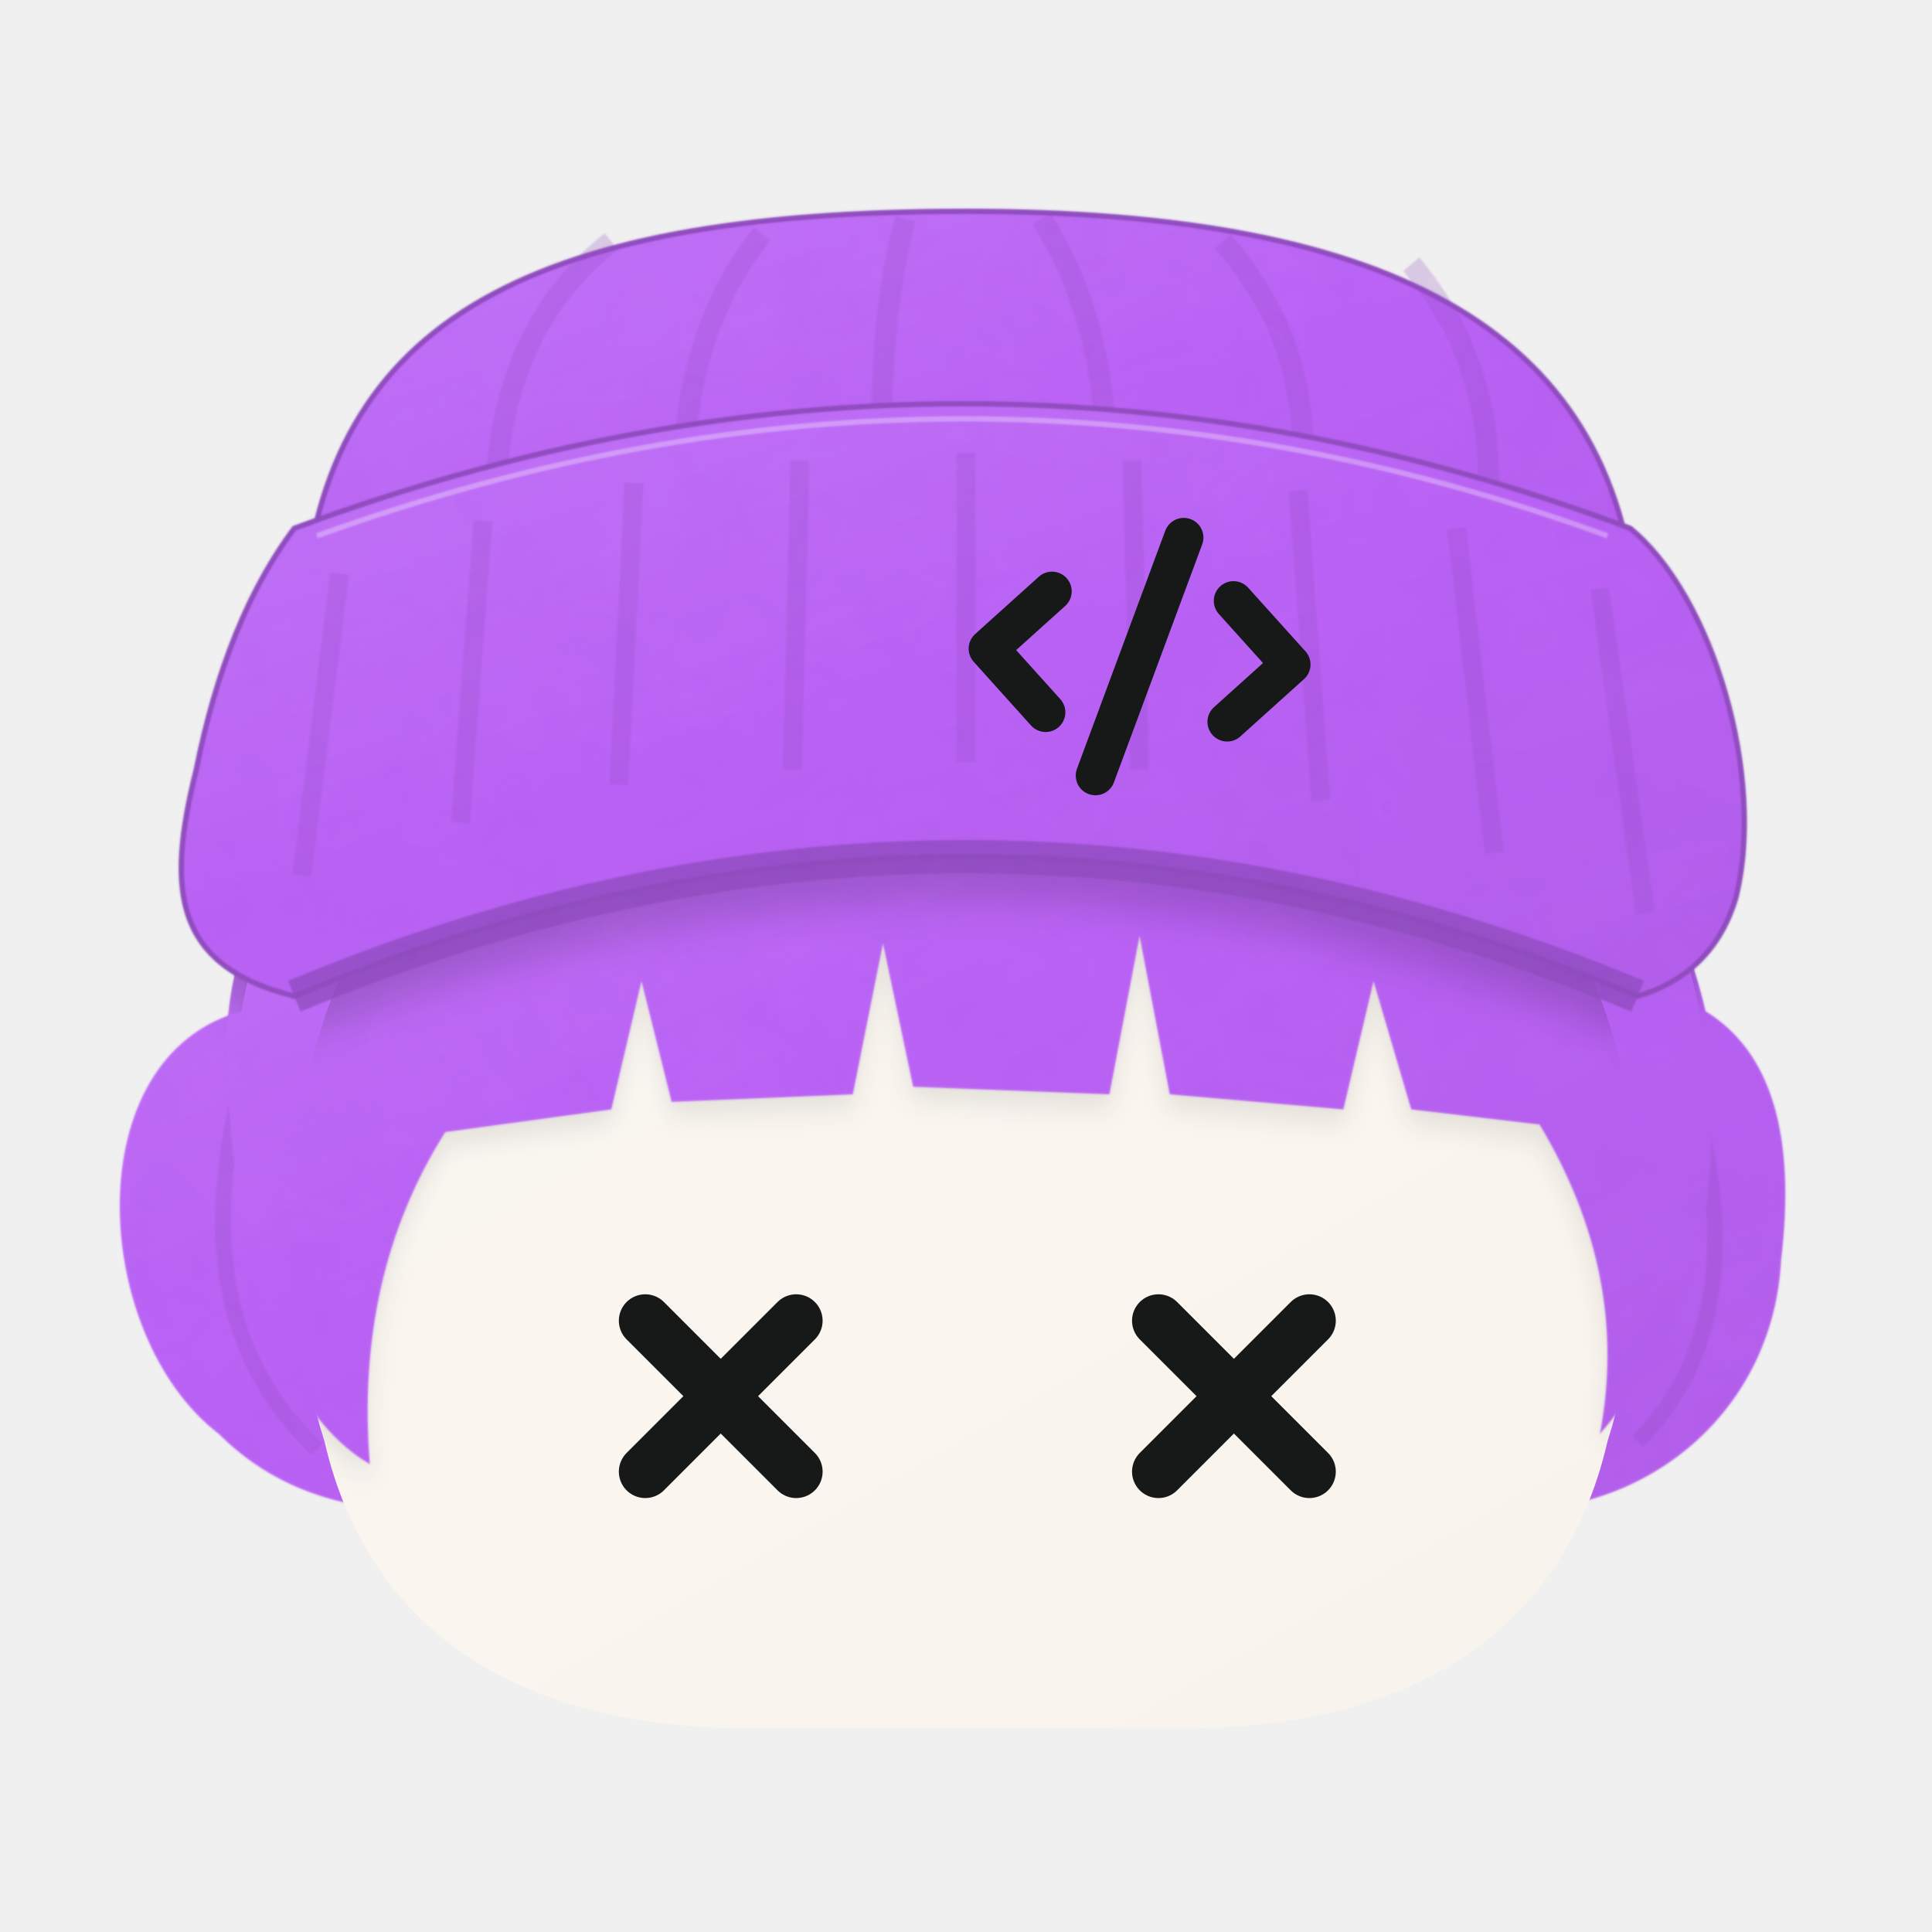
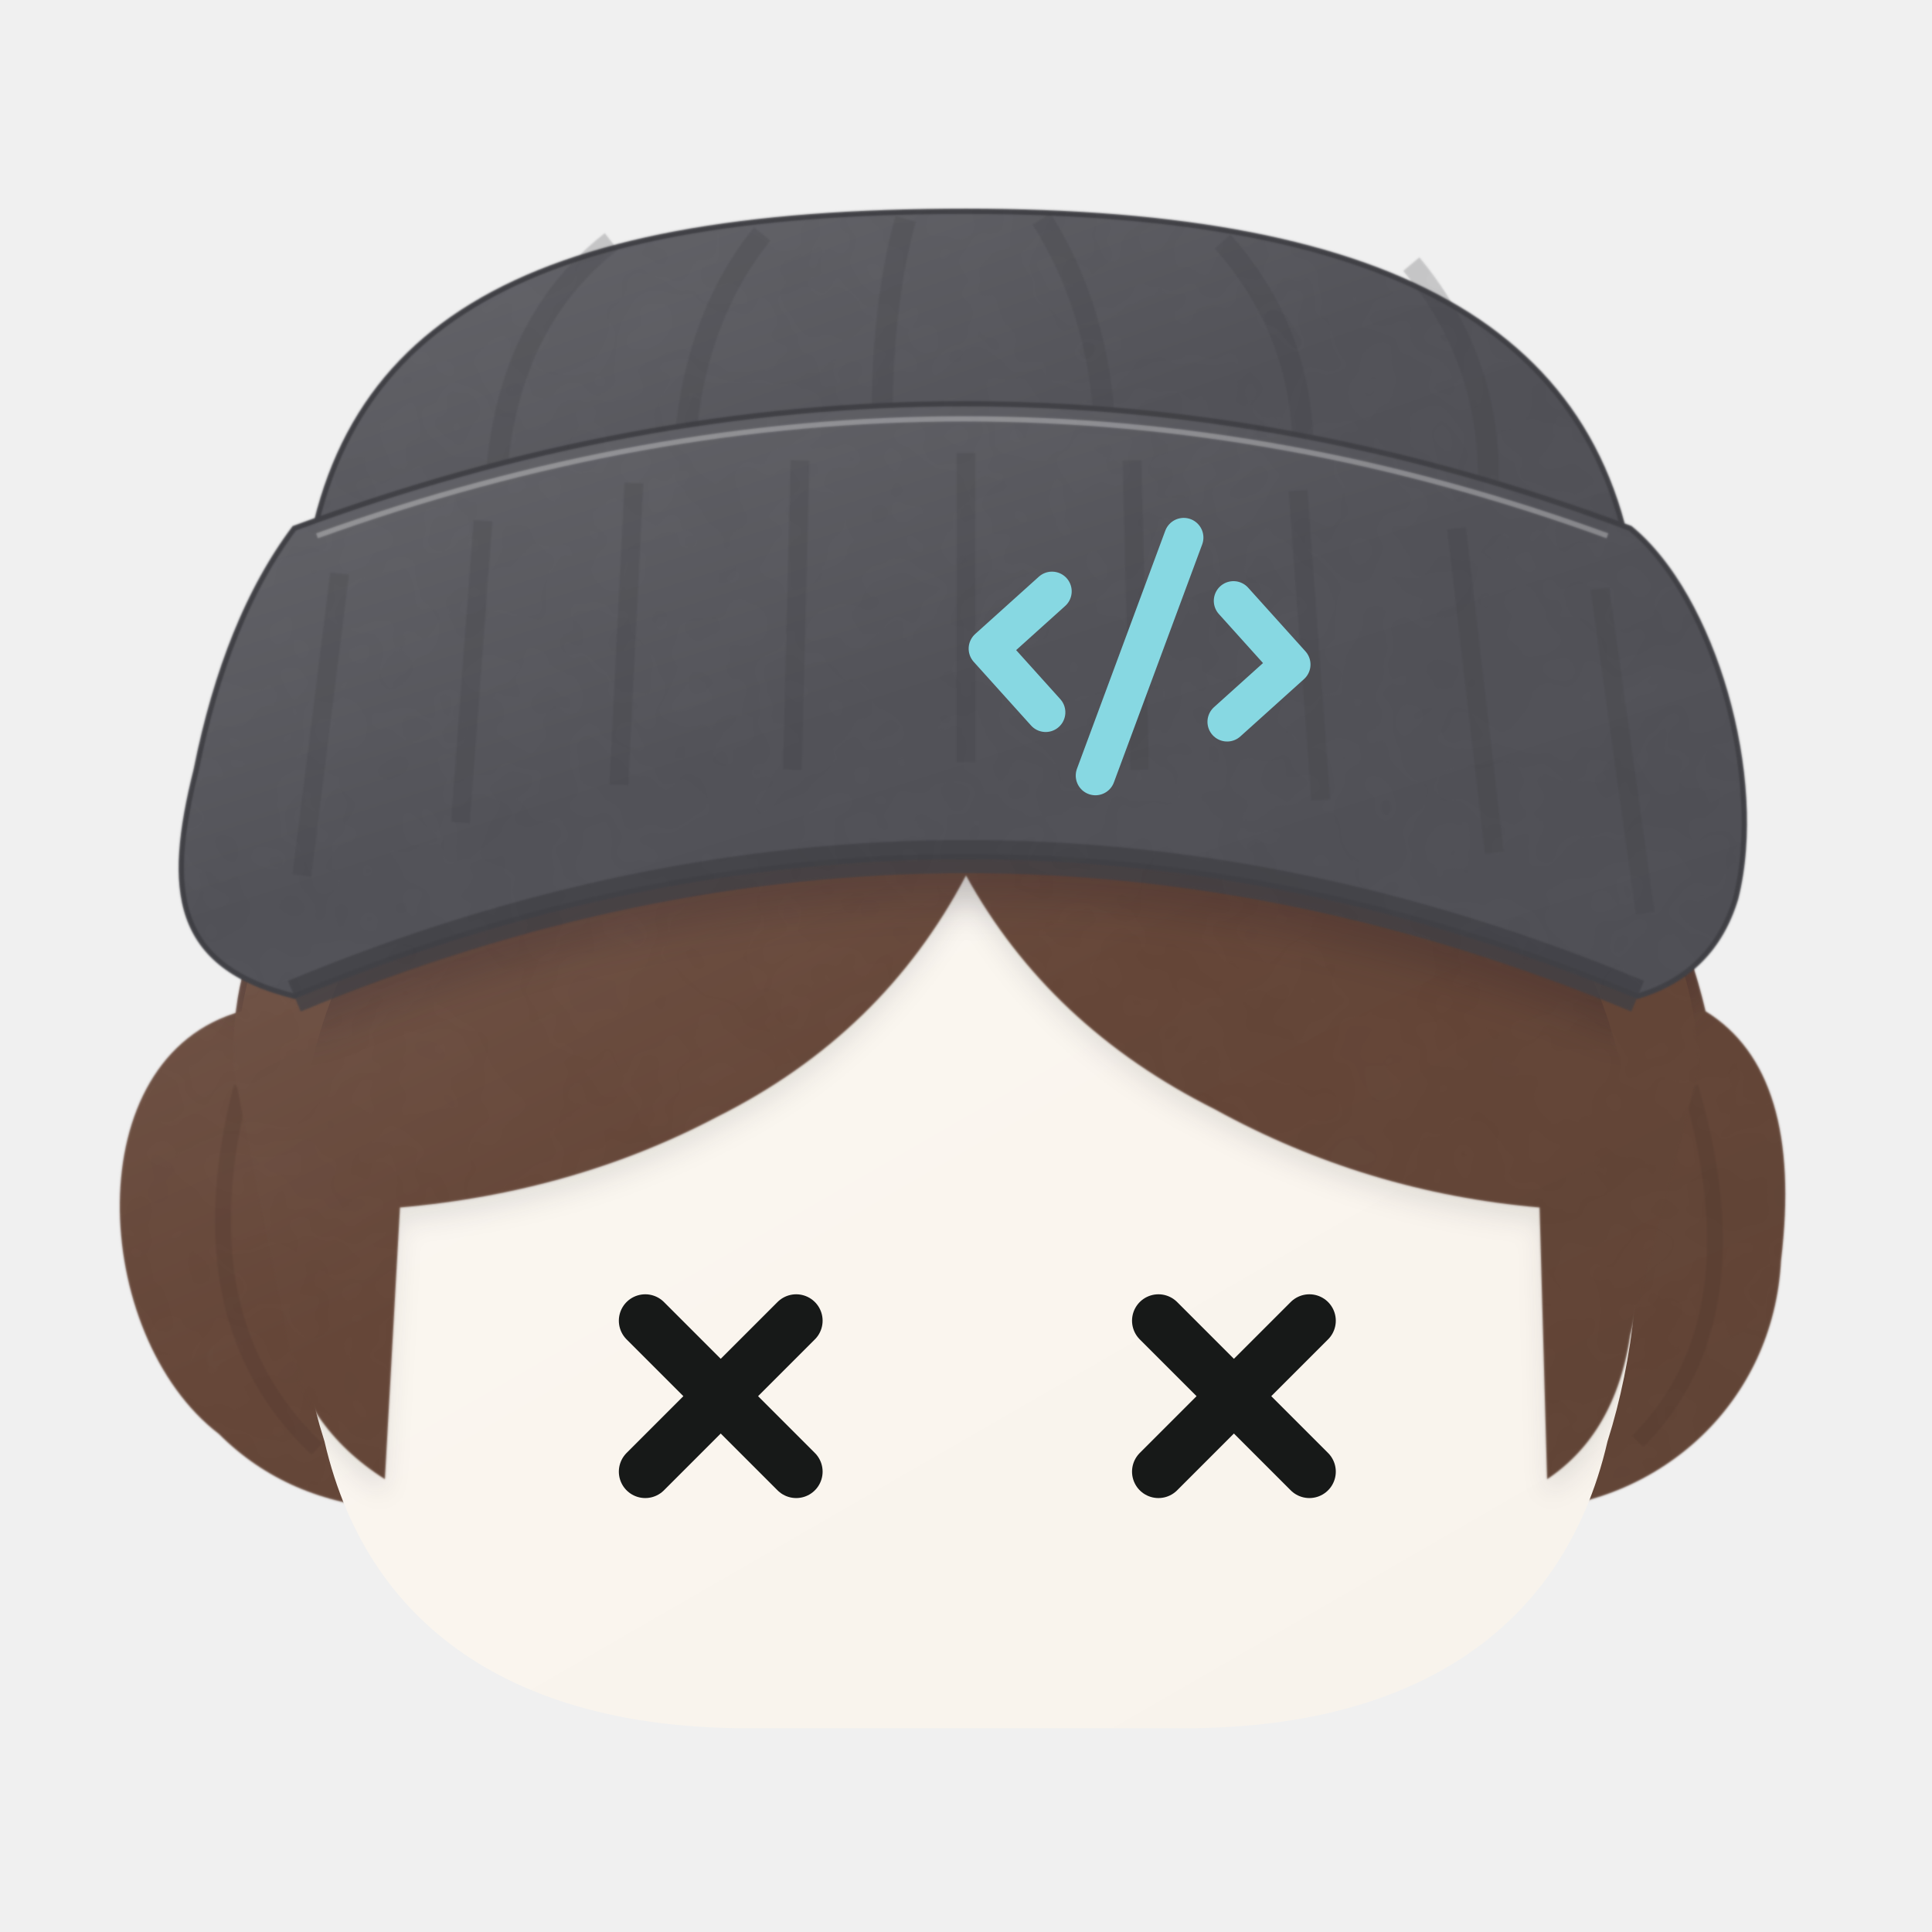
<svg xmlns="http://www.w3.org/2000/svg" viewBox="0 0 256 256" width="256" height="256" role="img">
  <defs>
-     <clipPath id="avatar-contact-receiver-fringe-hair-crop-face-round" clipPathUnits="userSpaceOnUse">
+     <clipPath id="avatar-contact-receiver-fringe-hair-curtain-face-round" clipPathUnits="userSpaceOnUse">
      <path d="M48 124C38 140 36 169 43 191C49 217 70 229 99 229H157C186 229 207 217 213 191C220 169 218 140 208 124C185 105 71 105 48 124Z" fill="#000000" />
    </clipPath>
-     <filter id="avatar-contact-shadow-fringe-hair-crop-face-round" filterUnits="userSpaceOnUse" x="0" y="0" width="256" height="256" color-interpolation-filters="sRGB">
+     <filter id="avatar-contact-shadow-fringe-hair-curtain-face-round" filterUnits="userSpaceOnUse" x="0" y="0" width="256" height="256" color-interpolation-filters="sRGB">
      <feGaussianBlur in="SourceAlpha" stdDeviation="1.6" />
      <feOffset dy="2" result="contact-alpha" />
      <feFlood flood-color="#201a28" flood-opacity="0.09" />
      <feComposite in2="contact-alpha" operator="in" />
    </filter>
-     <clipPath id="avatar-contact-receiver-hat-hat-beanie-hair-crop-hair-crop-back-face-round" clipPathUnits="userSpaceOnUse">
+     <clipPath id="avatar-contact-receiver-hat-hat-beanie-hair-curtain-hair-crop-back-face-round" clipPathUnits="userSpaceOnUse">
      <path d="M48 124C38 140 36 169 43 191C49 217 70 229 99 229H157C186 229 207 217 213 191C220 169 218 140 208 124C185 105 71 105 48 124Z" fill="#000000" />
-       <path d="M30 141C29 103 68 83 127 83C184 83 224 102 226 141Q230 169 212 190Q216 169 204 149L187 147L182 130L178 147L155 145L151 124L147 145L121 144L117 125L113 145L89 146L85 130L81 147L59 150Q47 169 49 194Q32 184 30 141Z" fill="#000000" />
+       <path d="M31 142C29 106 68 85 128 85C188 85 225 107 225 142L216 177Q214 190 205 196L204 160Q181 158 161 147Q139 136 128 116Q117 137 95 148Q76 158 53 160L51 196Q40 189 38 177Z" fill="#000000" />
      <path d="M32 134C10 140 12 177 29 190Q38 199 52 200H203C220 199 235 186 236 167Q239 142 226 134C216 92 181 84 128 84C75 84 39 94 32 134Z" fill="#000000" />
      <path d="M32 144Q24 175 42 192M224 144Q233 175 217 191" fill="none" stroke="#000000" stroke-width="2.1" stroke-opacity="0.25" />
    </clipPath>
-     <filter id="avatar-contact-shadow-hat-hat-beanie-hair-crop-hair-crop-back-face-round" filterUnits="userSpaceOnUse" x="0" y="0" width="256" height="256" color-interpolation-filters="sRGB">
+     <filter id="avatar-contact-shadow-hat-hat-beanie-hair-curtain-hair-crop-back-face-round" filterUnits="userSpaceOnUse" x="0" y="0" width="256" height="256" color-interpolation-filters="sRGB">
      <feGaussianBlur in="SourceAlpha" stdDeviation="2.4" />
      <feOffset dy="4" result="contact-alpha" />
      <feFlood flood-color="#201a28" flood-opacity="0.19" />
      <feComposite in2="contact-alpha" operator="in" />
    </filter>
    <filter id="avatar-soft-material-v1" x="-2%" y="-2%" width="104%" height="104%" color-interpolation-filters="sRGB">
      <feTurbulence type="fractalNoise" baseFrequency="0.08" numOctaves="3" seed="17" result="grain" />
      <feColorMatrix in="grain" type="matrix" values="0.213 0.715 0.072 0 0 0.213 0.715 0.072 0 0 0.213 0.715 0.072 0 0 0 0 0 0.03 0" result="faint-grain" />
      <feComposite in="faint-grain" in2="SourceGraphic" operator="in" result="clipped-grain" />
      <feBlend in="SourceGraphic" in2="clipped-grain" mode="soft-light" result="material" />
      <feGaussianBlur in="material" stdDeviation="0.16" />
    </filter>
    <linearGradient id="avatar-face-faf5ee" x1="0%" y1="0%" x2="85%" y2="100%">
      <stop offset="0%" stop-color="#fbf8f2" />
      <stop offset="52%" stop-color="#faf5ee" />
      <stop offset="100%" stop-color="#f8f3ec" />
    </linearGradient>
-     <linearGradient id="avatar-hair-b961f5" x1="0%" y1="0%" x2="85%" y2="100%">
-       <stop offset="0%" stop-color="#c174f6" />
-       <stop offset="52%" stop-color="#b961f5" />
-       <stop offset="100%" stop-color="#b35eec" />
+     <linearGradient id="avatar-hair-654638" x1="0%" y1="0%" x2="85%" y2="100%">
+       <stop offset="0%" stop-color="#775c50" />
+       <stop offset="52%" stop-color="#654638" />
+       <stop offset="100%" stop-color="#614436" />
    </linearGradient>
-     <linearGradient id="avatar-hat-b961f5" x1="0%" y1="0%" x2="85%" y2="100%">
-       <stop offset="0%" stop-color="#c174f6" />
-       <stop offset="52%" stop-color="#b961f5" />
-       <stop offset="100%" stop-color="#b35eec" />
+     <linearGradient id="avatar-hat-525258" x1="0%" y1="0%" x2="85%" y2="100%">
+       <stop offset="0%" stop-color="#67676c" />
+       <stop offset="52%" stop-color="#525258" />
+       <stop offset="100%" stop-color="#4f4f55" />
    </linearGradient>
    <linearGradient id="avatar-eyes-171918" x1="0%" y1="0%" x2="85%" y2="100%">
      <stop offset="0%" stop-color="#333534" />
      <stop offset="52%" stop-color="#171918" />
      <stop offset="100%" stop-color="#161817" />
    </linearGradient>
    <linearGradient id="avatar-badge-ffffff" x1="0%" y1="0%" x2="85%" y2="100%">
      <stop offset="0%" stop-color="#ffffff" />
      <stop offset="52%" stop-color="#ffffff" />
      <stop offset="100%" stop-color="#f6f6f6" />
    </linearGradient>
  </defs>
-   <g color="#904cbf" filter="url(#avatar-soft-material-v1)">
-     <path d="M32 134C10 140 12 177 29 190Q38 199 52 200H203C220 199 235 186 236 167Q239 142 226 134C216 92 181 84 128 84C75 84 39 94 32 134Z" fill="url(#avatar-hair-b961f5)" />
-     <path d="M32 144Q24 175 42 192M224 144Q233 175 217 191" fill="none" stroke="#904cbf" stroke-width="2.1" stroke-opacity="0.25" />
+   <g color="#4f372c" filter="url(#avatar-soft-material-v1)">
+     <path d="M32 134C10 140 12 177 29 190Q38 199 52 200H203C220 199 235 186 236 167Q239 142 226 134C216 92 181 84 128 84C75 84 39 94 32 134Z" fill="url(#avatar-hair-654638)" />
+     <path d="M32 144Q24 175 42 192M224 144Q233 175 217 191" fill="none" stroke="#4f372c" stroke-width="2.1" stroke-opacity="0.25" />
  </g>
  <g color="url(#avatar-face-faf5ee)">
    <path d="M48 124C38 140 36 169 43 191C49 217 70 229 99 229H157C186 229 207 217 213 191C220 169 218 140 208 124C185 105 71 105 48 124Z" fill="url(#avatar-face-faf5ee)" />
  </g>
-   <g data-layer="contact-shadow-fringe-hair-crop-face-round" clip-path="url(#avatar-contact-receiver-fringe-hair-crop-face-round)">
-     <g filter="url(#avatar-contact-shadow-fringe-hair-crop-face-round)">
+   <g data-layer="contact-shadow-fringe-hair-curtain-face-round" clip-path="url(#avatar-contact-receiver-fringe-hair-curtain-face-round)">
+     <g filter="url(#avatar-contact-shadow-fringe-hair-curtain-face-round)">
      <g color="#000000">
-         <path d="M30 141C29 103 68 83 127 83C184 83 224 102 226 141Q230 169 212 190Q216 169 204 149L187 147L182 130L178 147L155 145L151 124L147 145L121 144L117 125L113 145L89 146L85 130L81 147L59 150Q47 169 49 194Q32 184 30 141Z" fill="#000000" />
+         <path d="M31 142C29 106 68 85 128 85C188 85 225 107 225 142L216 177Q214 190 205 196L204 160Q181 158 161 147Q139 136 128 116Q117 137 95 148Q76 158 53 160L51 196Q40 189 38 177Z" fill="#000000" />
      </g>
    </g>
  </g>
-   <g color="#904cbf" filter="url(#avatar-soft-material-v1)">
-     <path d="M30 141C29 103 68 83 127 83C184 83 224 102 226 141Q230 169 212 190Q216 169 204 149L187 147L182 130L178 147L155 145L151 124L147 145L121 144L117 125L113 145L89 146L85 130L81 147L59 150Q47 169 49 194Q32 184 30 141Z" fill="url(#avatar-hair-b961f5)" />
+   <g color="#4f372c" filter="url(#avatar-soft-material-v1)">
+     <path d="M31 142C29 106 68 85 128 85C188 85 225 107 225 142L216 177Q214 190 205 196L204 160Q181 158 161 147Q139 136 128 116Q117 137 95 148Q76 158 53 160L51 196Q40 189 38 177Z" fill="url(#avatar-hair-654638)" />
  </g>
-   <g data-layer="contact-shadow-hat-hat-beanie-hair-crop-hair-crop-back-face-round" clip-path="url(#avatar-contact-receiver-hat-hat-beanie-hair-crop-hair-crop-back-face-round)">
-     <g filter="url(#avatar-contact-shadow-hat-hat-beanie-hair-crop-hair-crop-back-face-round)">
+   <g data-layer="contact-shadow-hat-hat-beanie-hair-curtain-hair-crop-back-face-round" clip-path="url(#avatar-contact-receiver-hat-hat-beanie-hair-curtain-hair-crop-back-face-round)">
+     <g filter="url(#avatar-contact-shadow-hat-hat-beanie-hair-curtain-hair-crop-back-face-round)">
      <g color="#000000">
        <path d="M40 83C42 43 69 28 128 28C185 28 215 44 217 83L218 104H38Z" fill="#000000" stroke="#000000" stroke-width="0.7" />
        <path d="M66 77Q63 46 81 32M91 76Q88 47 101 31M118 76Q115 47 120 29M145 76Q150 48 138 29M170 77Q178 50 162 32M195 79Q202 53 187 35" fill="none" stroke="#000000" stroke-width="2.8" stroke-opacity="0.23" />
        <path d="M39 70Q128 37 216 70C227 79 234 103 230 119Q227 129 217 132Q128 95 39 132C23 128 22 118 26 102Q30 82 39 70Z" fill="#000000" stroke="#000000" stroke-width="0.7" />
        <path d="M45 76L40 116M64 69L61 109M84 64L82 104M106 61L105 102M128 60V101M150 61L151 102M172 65L175 106M193 70L198 113M212 78L218 121" fill="none" stroke="#000000" stroke-width="2.5" stroke-opacity="0.23" />
        <path d="M39 132Q128 95 217 132" fill="none" stroke="#000000" stroke-width="4.4" stroke-opacity="0.78" />
        <path d="M42 71Q128 40 213 71" fill="none" stroke="#ffffff" stroke-width="0.7" stroke-opacity="0.32" />
      </g>
    </g>
  </g>
-   <g color="#904cbf" filter="url(#avatar-soft-material-v1)">
-     <path d="M40 83C42 43 69 28 128 28C185 28 215 44 217 83L218 104H38Z" fill="url(#avatar-hat-b961f5)" stroke="#904cbf" stroke-width="0.7" />
-     <path d="M66 77Q63 46 81 32M91 76Q88 47 101 31M118 76Q115 47 120 29M145 76Q150 48 138 29M170 77Q178 50 162 32M195 79Q202 53 187 35" fill="none" stroke="#904cbf" stroke-width="2.8" stroke-opacity="0.23" />
-     <path d="M39 70Q128 37 216 70C227 79 234 103 230 119Q227 129 217 132Q128 95 39 132C23 128 22 118 26 102Q30 82 39 70Z" fill="url(#avatar-hat-b961f5)" stroke="#904cbf" stroke-width="0.7" />
-     <path d="M45 76L40 116M64 69L61 109M84 64L82 104M106 61L105 102M128 60V101M150 61L151 102M172 65L175 106M193 70L198 113M212 78L218 121" fill="none" stroke="#904cbf" stroke-width="2.5" stroke-opacity="0.23" />
-     <path d="M39 132Q128 95 217 132" fill="none" stroke="#904cbf" stroke-width="4.4" stroke-opacity="0.78" />
+   <g color="#404045" filter="url(#avatar-soft-material-v1)">
+     <path d="M40 83C42 43 69 28 128 28C185 28 215 44 217 83L218 104H38Z" fill="url(#avatar-hat-525258)" stroke="#404045" stroke-width="0.7" />
+     <path d="M66 77Q63 46 81 32M91 76Q88 47 101 31M118 76Q115 47 120 29M145 76Q150 48 138 29M170 77Q178 50 162 32M195 79Q202 53 187 35" fill="none" stroke="#404045" stroke-width="2.8" stroke-opacity="0.23" />
+     <path d="M39 70Q128 37 216 70C227 79 234 103 230 119Q227 129 217 132Q128 95 39 132C23 128 22 118 26 102Q30 82 39 70Z" fill="url(#avatar-hat-525258)" stroke="#404045" stroke-width="0.7" />
+     <path d="M45 76L40 116M64 69L61 109M84 64L82 104M106 61L105 102M128 60V101M150 61L151 102M172 65L175 106M193 70L198 113M212 78L218 121" fill="none" stroke="#404045" stroke-width="2.5" stroke-opacity="0.23" />
+     <path d="M39 132Q128 95 217 132" fill="none" stroke="#404045" stroke-width="4.4" stroke-opacity="0.78" />
    <path d="M42 71Q128 40 213 71" fill="none" stroke="#ffffff" stroke-width="0.7" stroke-opacity="0.32" />
  </g>
  <g data-layer="hat-badge" transform="translate(151 87) rotate(3) scale(0.86) translate(-128 -64)">
    <g transform="translate(128 64) scale(0.21875) translate(-128 -128)">
-       <g color="#171918">
-         <path d="m18 16 4-4-4-4" fill="none" stroke="#171918" stroke-width="2.6" stroke-linecap="round" stroke-linejoin="round" transform="scale(10.66667)" />
-         <path d="m6 8-4 4 4 4" fill="none" stroke="#171918" stroke-width="2.6" stroke-linecap="round" stroke-linejoin="round" transform="scale(10.66667)" />
-         <path d="m14.5 4-5 16" fill="none" stroke="#171918" stroke-width="2.6" stroke-linecap="round" stroke-linejoin="round" transform="scale(10.66667)" />
+       <g color="#87d8e2">
+         <path d="m18 16 4-4-4-4" fill="none" stroke="#87d8e2" stroke-width="2.6" stroke-linecap="round" stroke-linejoin="round" transform="scale(10.66667)" />
+         <path d="m6 8-4 4 4 4" fill="none" stroke="#87d8e2" stroke-width="2.6" stroke-linecap="round" stroke-linejoin="round" transform="scale(10.66667)" />
+         <path d="m14.5 4-5 16" fill="none" stroke="#87d8e2" stroke-width="2.6" stroke-linecap="round" stroke-linejoin="round" transform="scale(10.66667)" />
      </g>
    </g>
  </g>
  <g data-layer="state" data-state="error">
    <g transform="translate(95.5 185)">
      <path d="M-10 -10L10 10M10 -10L-10 10" fill="none" stroke="#171918" stroke-width="7" stroke-linecap="round" stroke-linejoin="round" />
    </g>
    <g transform="translate(163.5 185)">
      <path d="M-10 -10L10 10M10 -10L-10 10" fill="none" stroke="#171918" stroke-width="7" stroke-linecap="round" stroke-linejoin="round" />
    </g>
  </g>
</svg>
